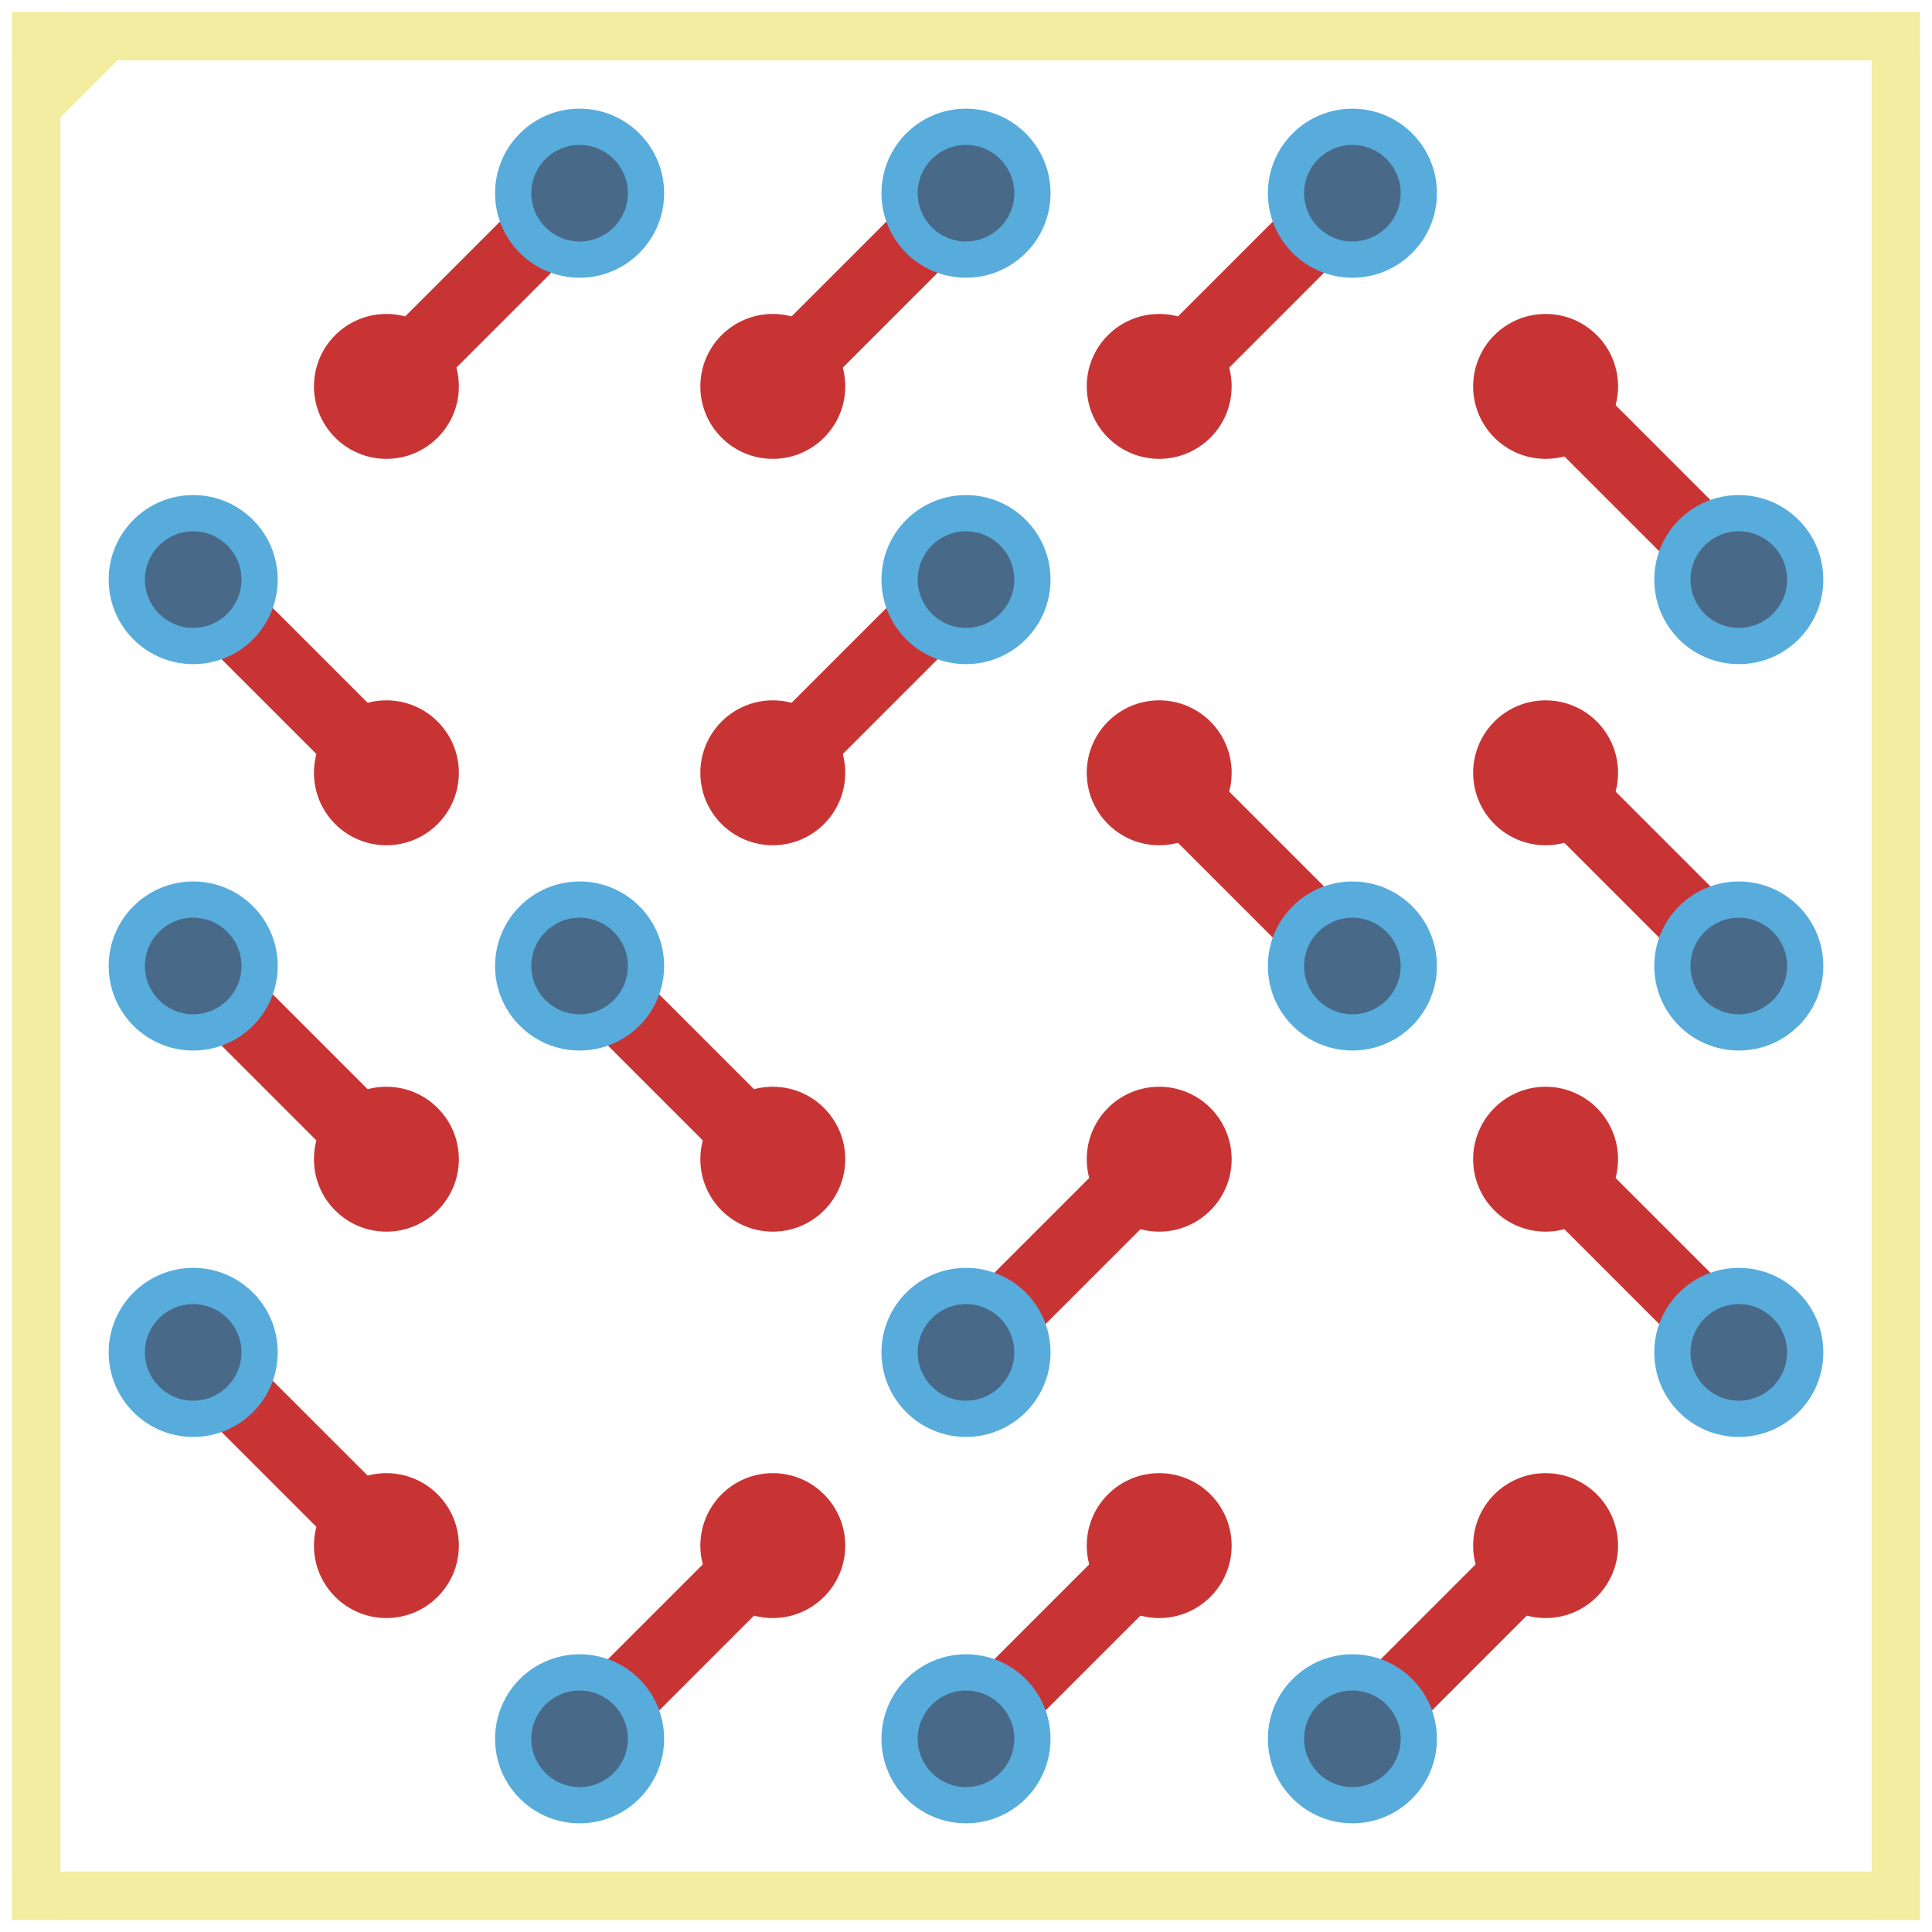
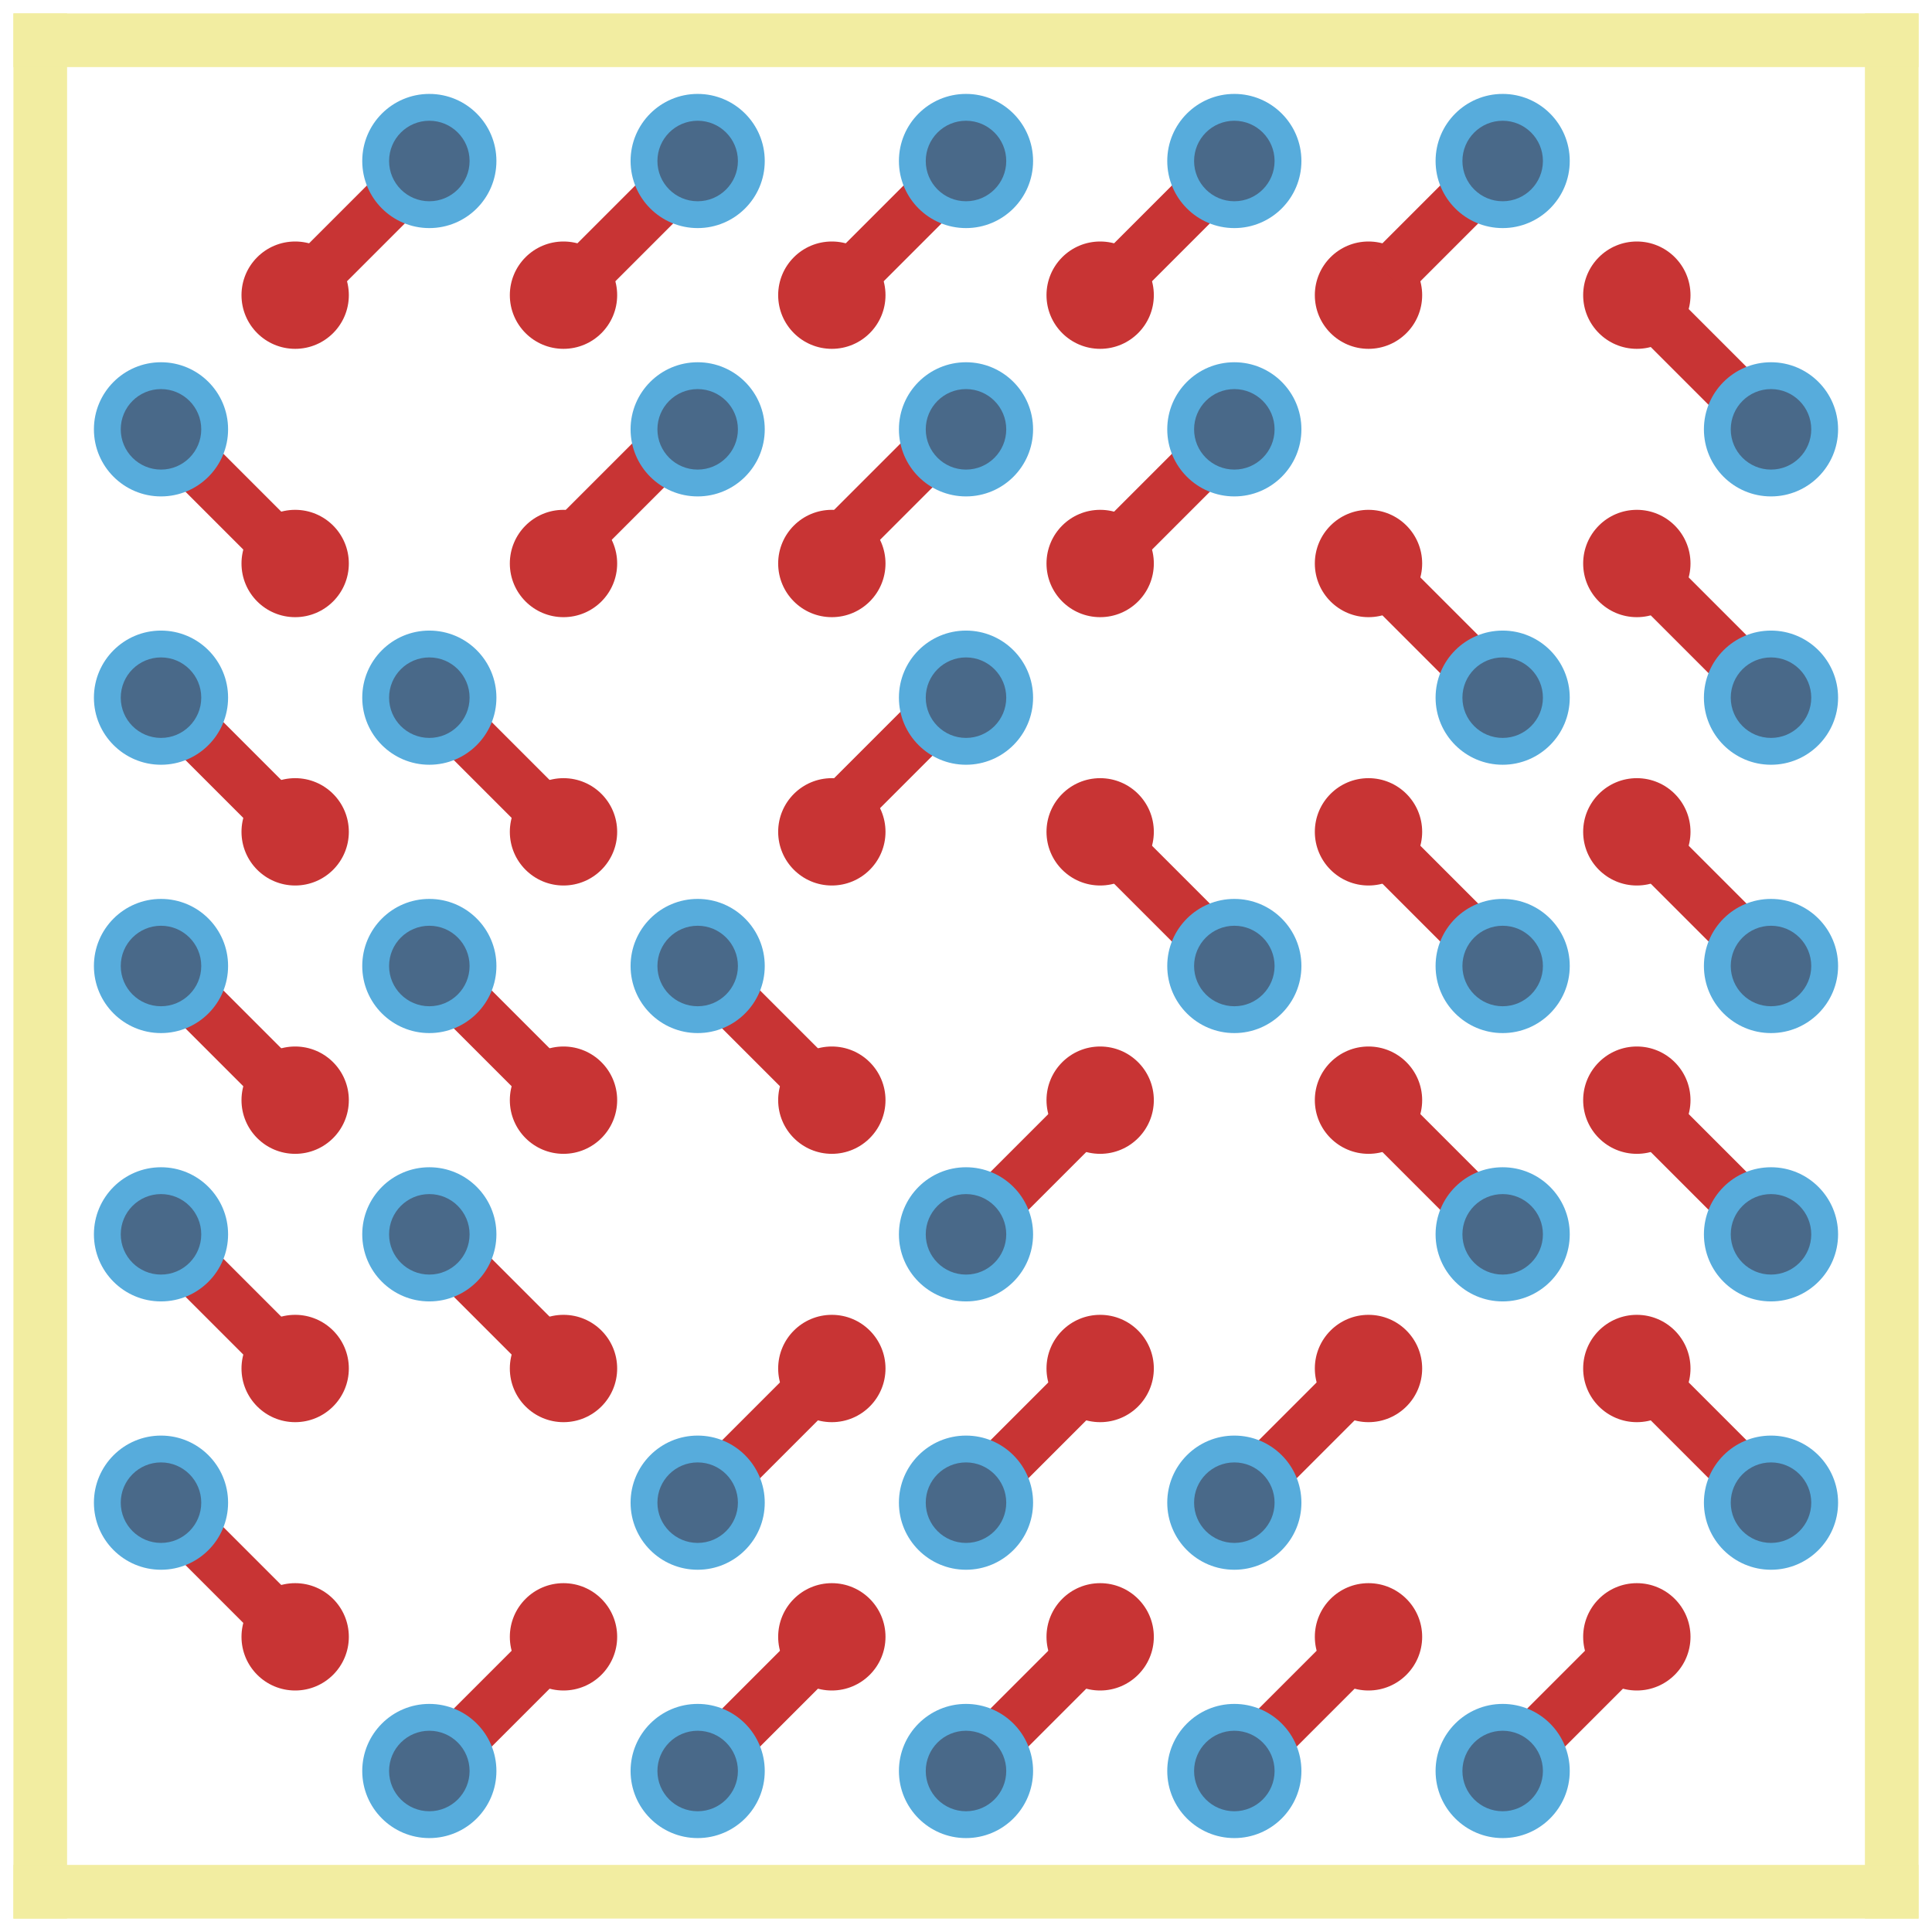
- <svg xmlns="http://www.w3.org/2000/svg" width="160" height="160" viewBox="0 0 160 160" fill="none">
-   <circle cx="64" cy="96" r="6" fill="#C83434" />
-   <circle cx="32" cy="96" r="6" fill="#C83434" />
-   <circle cx="32" cy="128" r="6" fill="#C83434" />
-   <circle cx="64" cy="128" r="6" fill="#C83434" />
-   <circle cx="128" cy="96" r="6" fill="#C83434" />
-   <circle cx="96" cy="96" r="6" fill="#C83434" />
-   <circle cx="96" cy="128" r="6" fill="#C83434" />
-   <circle cx="128" cy="128" r="6" fill="#C83434" />
-   <circle cx="128" cy="32" r="6" fill="#C83434" />
-   <circle cx="96" cy="32" r="6" fill="#C83434" />
-   <circle cx="96" cy="64" r="6" fill="#C83434" />
-   <circle cx="128" cy="64" r="6" fill="#C83434" />
-   <circle cx="64" cy="32" r="6" fill="#C83434" />
-   <circle cx="32" cy="32" r="6" fill="#C83434" />
-   <circle cx="32" cy="64" r="6" fill="#C83434" />
-   <circle cx="64" cy="64" r="6" fill="#C83434" />
-   <rect width="6" height="20" transform="matrix(0.707107 0.707107 0.707107 -0.707107 30.8076 28.9498)" fill="#C83434" />
-   <rect width="6" height="20" transform="matrix(0.707107 0.707107 0.707107 -0.707107 62.8076 28.9498)" fill="#C83434" />
-   <rect width="6" height="20" transform="matrix(0.707107 0.707107 0.707107 -0.707107 94.8076 28.9498)" fill="#C83434" />
-   <rect width="6" height="20" transform="matrix(-0.707107 0.707107 0.707107 0.707107 131.05 30.8076)" fill="#C83434" />
-   <rect width="6" height="20" transform="matrix(-0.707107 0.707107 0.707107 0.707107 131.05 62.8076)" fill="#C83434" />
-   <rect width="6" height="20" transform="matrix(-0.707107 0.707107 0.707107 0.707107 99.0502 62.8076)" fill="#C83434" />
-   <rect width="6" height="20" transform="matrix(0.707107 0.707107 0.707107 -0.707107 62.8076 60.9498)" fill="#C83434" />
-   <rect width="6" height="20" transform="matrix(-0.707107 0.707107 0.707107 0.707107 19.0502 46.8076)" fill="#C83434" />
-   <rect width="6" height="20" transform="matrix(-0.707107 0.707107 0.707107 0.707107 19.0502 78.8076)" fill="#C83434" />
-   <rect width="6" height="20" transform="matrix(-0.707107 0.707107 0.707107 0.707107 51.0502 78.8076)" fill="#C83434" />
-   <rect width="6" height="20" transform="matrix(0.707107 0.707107 0.707107 -0.707107 46.8076 140.95)" fill="#C83434" />
-   <rect width="6" height="20" transform="matrix(-0.707107 0.707107 0.707107 0.707107 19.0502 110.808)" fill="#C83434" />
-   <rect width="6" height="20" transform="matrix(0.707107 0.707107 0.707107 -0.707107 78.8076 108.95)" fill="#C83434" />
-   <rect width="6" height="20" transform="matrix(-0.707107 0.707107 0.707107 0.707107 131.05 94.8076)" fill="#C83434" />
-   <rect width="6" height="20" transform="matrix(0.707107 0.707107 0.707107 -0.707107 110.808 140.95)" fill="#C83434" />
-   <rect width="6" height="20" transform="matrix(0.707107 0.707107 0.707107 -0.707107 78.8076 140.95)" fill="#C83434" />
-   <circle cx="48" cy="16" r="7" fill="#57ACDC" />
-   <circle cx="48" cy="16" r="4" fill="#496989" />
-   <circle cx="80" cy="16" r="7" fill="#57ACDC" />
-   <circle cx="80" cy="16" r="4" fill="#496989" />
-   <circle cx="112" cy="16" r="7" fill="#57ACDC" />
-   <circle cx="112" cy="16" r="4" fill="#496989" />
-   <circle cx="144" cy="80" r="7" fill="#57ACDC" />
-   <circle cx="144" cy="80" r="4" fill="#496989" />
-   <circle cx="112" cy="80" r="7" fill="#57ACDC" />
-   <circle cx="112" cy="80" r="4" fill="#496989" />
-   <circle cx="144" cy="48" r="7" fill="#57ACDC" />
-   <circle cx="144" cy="48" r="4" fill="#496989" />
-   <circle cx="16" cy="48" r="7" fill="#57ACDC" />
-   <circle cx="16" cy="48" r="4" fill="#496989" />
-   <circle cx="80" cy="48" r="7" fill="#57ACDC" />
-   <circle cx="80" cy="48" r="4" fill="#496989" />
-   <circle cx="80" cy="112" r="7" fill="#57ACDC" />
-   <circle cx="144" cy="112" r="7" fill="#57ACDC" />
-   <circle cx="80" cy="144" r="7" fill="#57ACDC" />
-   <circle cx="112" cy="144" r="7" fill="#57ACDC" />
-   <circle cx="48" cy="80" r="7" fill="#57ACDC" />
-   <circle cx="16" cy="112" r="7" fill="#57ACDC" />
-   <circle cx="16" cy="80" r="7" fill="#57ACDC" />
-   <circle cx="48" cy="144" r="7" fill="#57ACDC" />
-   <circle cx="16" cy="112" r="4" fill="#496989" />
-   <circle cx="48" cy="80" r="4" fill="#496989" />
-   <circle cx="80" cy="112" r="4" fill="#496989" />
-   <circle cx="144" cy="112" r="4" fill="#496989" />
-   <circle cx="16" cy="80" r="4" fill="#496989" />
-   <circle cx="48" cy="144" r="4" fill="#496989" />
-   <circle cx="112" cy="144" r="4" fill="#496989" />
-   <circle cx="80" cy="144" r="4" fill="#496989" />
-   <rect x="1" y="1" width="4" height="158" fill="#F2EDA1" />
-   <rect x="155" y="1" width="4" height="158" fill="#F2EDA1" />
-   <rect x="1" y="5" width="4" height="158" transform="rotate(-90 1 5)" fill="#F2EDA1" />
-   <rect x="1" y="159" width="4" height="158" transform="rotate(-90 1 159)" fill="#F2EDA1" />
-   <rect x="3.828" y="10.899" width="4" height="10" rx="2" transform="rotate(-135 3.82843 10.8995)" fill="#F2EDA1" />
+ <svg xmlns="http://www.w3.org/2000/svg" width="144" height="144" viewBox="0 0 144 144" fill="none">
+   <circle cx="62" cy="82" r="4" fill="#C83434" />
+   <circle cx="82" cy="82" r="4" fill="#C83434" />
+   <circle cx="102" cy="82" r="4" fill="#C83434" />
+   <circle cx="122" cy="82" r="4" fill="#C83434" />
+   <circle cx="42" cy="82" r="4" fill="#C83434" />
+   <circle cx="22" cy="82" r="4" fill="#C83434" />
+   <circle cx="62" cy="62" r="4" fill="#C83434" />
+   <circle cx="82" cy="62" r="4" fill="#C83434" />
+   <circle cx="102" cy="62" r="4" fill="#C83434" />
+   <circle cx="122" cy="62" r="4" fill="#C83434" />
+   <circle cx="42" cy="62" r="4" fill="#C83434" />
+   <circle cx="22" cy="62" r="4" fill="#C83434" />
+   <circle cx="62" cy="42" r="4" fill="#C83434" />
+   <circle cx="82" cy="42" r="4" fill="#C83434" />
+   <circle cx="102" cy="42" r="4" fill="#C83434" />
+   <circle cx="122" cy="42" r="4" fill="#C83434" />
+   <circle cx="42" cy="42" r="4" fill="#C83434" />
+   <circle cx="22" cy="42" r="4" fill="#C83434" />
+   <circle cx="62" cy="22" r="4" fill="#C83434" />
+   <circle cx="82" cy="22" r="4" fill="#C83434" />
+   <circle cx="102" cy="22" r="4" fill="#C83434" />
+   <circle cx="122" cy="22" r="4" fill="#C83434" />
+   <circle cx="42" cy="22" r="4" fill="#C83434" />
+   <circle cx="22" cy="22" r="4" fill="#C83434" />
+   <circle cx="62" cy="102" r="4" fill="#C83434" />
+   <circle cx="82" cy="102" r="4" fill="#C83434" />
+   <circle cx="102" cy="102" r="4" fill="#C83434" />
+   <circle cx="122" cy="102" r="4" fill="#C83434" />
+   <circle cx="42" cy="102" r="4" fill="#C83434" />
+   <circle cx="22" cy="102" r="4" fill="#C83434" />
+   <circle cx="62" cy="122" r="4" fill="#C83434" />
+   <circle cx="82" cy="122" r="4" fill="#C83434" />
+   <circle cx="102" cy="122" r="4" fill="#C83434" />
+   <circle cx="122" cy="122" r="4" fill="#C83434" />
+   <circle cx="42" cy="122" r="4" fill="#C83434" />
+   <circle cx="22" cy="122" r="4" fill="#C83434" />
+   <rect width="4" height="10" transform="matrix(-0.707107 -0.707107 -0.707107 0.707107 31.9498 14.8787)" fill="#C83434" />
+   <rect width="4" height="10" transform="matrix(-0.707107 -0.707107 -0.707107 0.707107 51.9498 14.8787)" fill="#C83434" />
+   <rect width="4" height="10" transform="matrix(-0.707107 -0.707107 -0.707107 0.707107 71.9498 14.8787)" fill="#C83434" />
+   <rect width="4" height="10" transform="matrix(0.707107 -0.707107 -0.707107 -0.707107 19.1213 41.9498)" fill="#C83434" />
+   <rect width="4" height="10" transform="matrix(-0.707107 -0.707107 -0.707107 0.707107 50.9498 34.8787)" fill="#C83434" />
+   <rect width="4" height="10" transform="matrix(-0.707107 -0.707107 -0.707107 0.707107 70.9498 34.8787)" fill="#C83434" />
+   <rect width="4" height="10" transform="matrix(0.707107 -0.707107 -0.707107 -0.707107 19.1213 61.9498)" fill="#C83434" />
+   <rect width="4" height="10" transform="matrix(0.707107 -0.707107 -0.707107 -0.707107 39.1213 61.9498)" fill="#C83434" />
+   <rect width="4" height="10" transform="matrix(-0.707107 -0.707107 -0.707107 0.707107 70.9498 54.8787)" fill="#C83434" />
+   <rect width="4" height="10" transform="matrix(-0.707107 -0.707107 -0.707107 0.707107 91.9498 14.8787)" fill="#C83434" />
+   <rect width="4" height="10" transform="matrix(-0.707107 -0.707107 -0.707107 0.707107 111.95 14.8787)" fill="#C83434" />
+   <rect width="4" height="10" transform="matrix(0.707107 -0.707107 -0.707107 -0.707107 129.121 31.9498)" fill="#C83434" />
+   <rect width="4" height="10" transform="matrix(-0.707107 -0.707107 -0.707107 0.707107 91.9498 34.8787)" fill="#C83434" />
+   <rect width="4" height="10" transform="matrix(0.707107 -0.707107 -0.707107 -0.707107 109.121 51.9498)" fill="#C83434" />
+   <rect width="4" height="10" transform="matrix(0.707107 -0.707107 -0.707107 -0.707107 129.121 51.9498)" fill="#C83434" />
+   <rect width="4" height="10" transform="matrix(0.707107 -0.707107 -0.707107 -0.707107 89.1213 71.9498)" fill="#C83434" />
+   <rect width="4" height="10" transform="matrix(0.707107 -0.707107 -0.707107 -0.707107 109.121 71.9498)" fill="#C83434" />
+   <rect width="4" height="10" transform="matrix(0.707107 -0.707107 -0.707107 -0.707107 129.121 71.9498)" fill="#C83434" />
+   <rect width="4" height="10" transform="matrix(-0.707107 -0.707107 -0.707107 0.707107 81.9498 84.8787)" fill="#C83434" />
+   <rect width="4" height="10" transform="matrix(0.707107 -0.707107 -0.707107 -0.707107 109.121 91.9498)" fill="#C83434" />
+   <rect width="4" height="10" transform="matrix(0.707107 -0.707107 -0.707107 -0.707107 129.121 91.9498)" fill="#C83434" />
+   <rect width="4" height="10" transform="matrix(-0.707107 -0.707107 -0.707107 0.707107 81.9498 104.879)" fill="#C83434" />
+   <rect width="4" height="10" transform="matrix(-0.707107 -0.707107 -0.707107 0.707107 101.95 104.879)" fill="#C83434" />
+   <rect width="4" height="10" transform="matrix(0.707107 -0.707107 -0.707107 -0.707107 129.121 111.95)" fill="#C83434" />
+   <rect width="4" height="10" transform="matrix(-0.707107 -0.707107 -0.707107 0.707107 81.9498 124.879)" fill="#C83434" />
+   <rect width="4" height="10" transform="matrix(-0.707107 -0.707107 -0.707107 0.707107 101.95 124.879)" fill="#C83434" />
+   <rect width="4" height="10" transform="matrix(-0.707107 -0.707107 -0.707107 0.707107 121.95 124.879)" fill="#C83434" />
+   <rect width="4" height="10" transform="matrix(0.707107 -0.707107 -0.707107 -0.707107 19.1213 81.9498)" fill="#C83434" />
+   <rect width="4" height="10" transform="matrix(0.707107 -0.707107 -0.707107 -0.707107 39.1213 101.95)" fill="#C83434" />
+   <rect width="4" height="10" transform="matrix(0.707107 -0.707107 -0.707107 -0.707107 39.1213 81.9498)" fill="#C83434" />
+   <path d="M59.121 81.95L61.95 79.121L54.879 72.05L52.05 74.879L59.121 81.95Z" fill="#C83434" />
+   <rect width="4" height="10" transform="matrix(0.707107 -0.707107 -0.707107 -0.707107 19.1213 101.95)" fill="#C83434" />
+   <rect width="4" height="10" transform="matrix(-0.707107 -0.707107 -0.707107 0.707107 61.9498 104.879)" fill="#C83434" />
+   <rect width="4" height="10" transform="matrix(0.707107 -0.707107 -0.707107 -0.707107 19.1213 121.95)" fill="#C83434" />
+   <rect width="4" height="10" transform="matrix(-0.707107 -0.707107 -0.707107 0.707107 41.9498 124.879)" fill="#C83434" />
+   <rect width="4" height="10" transform="matrix(-0.707107 -0.707107 -0.707107 0.707107 61.9498 124.879)" fill="#C83434" />
+   <circle cx="32" cy="12" r="5" fill="#57ACDC" />
+   <circle cx="32" cy="12" r="3" fill="#496989" />
+   <circle cx="52" cy="12" r="5" fill="#57ACDC" />
+   <circle cx="52" cy="12" r="3" fill="#496989" />
+   <circle cx="12" cy="32" r="5" fill="#57ACDC" />
+   <circle cx="12" cy="32" r="3" fill="#496989" />
+   <circle cx="52" cy="32" r="5" fill="#57ACDC" />
+   <circle cx="52" cy="32" r="3" fill="#496989" />
+   <circle cx="12" cy="52" r="5" fill="#57ACDC" />
+   <circle cx="12" cy="52" r="3" fill="#496989" />
+   <circle cx="32" cy="52" r="5" fill="#57ACDC" />
+   <circle cx="32" cy="52" r="3" fill="#496989" />
+   <circle cx="12" cy="92" r="5" fill="#57ACDC" />
+   <circle cx="12" cy="92" r="3" fill="#496989" />
+   <circle cx="32" cy="92" r="5" fill="#57ACDC" />
+   <circle cx="32" cy="92" r="3" fill="#496989" />
+   <circle cx="52" cy="72" r="5" fill="#57ACDC" />
+   <circle cx="52" cy="72" r="3" fill="#496989" />
+   <circle cx="32" cy="72" r="5" fill="#57ACDC" />
+   <circle cx="32" cy="72" r="3" fill="#496989" />
+   <circle cx="12" cy="72" r="5" fill="#57ACDC" />
+   <circle cx="12" cy="72" r="3" fill="#496989" />
+   <circle cx="92" cy="72" r="5" fill="#57ACDC" />
+   <circle cx="92" cy="72" r="3" fill="#496989" />
+   <circle cx="112" cy="72" r="5" fill="#57ACDC" />
+   <circle cx="112" cy="72" r="3" fill="#496989" />
+   <circle cx="132" cy="72" r="5" fill="#57ACDC" />
+   <circle cx="132" cy="72" r="3" fill="#496989" />
+   <circle cx="72" cy="92" r="5" fill="#57ACDC" />
+   <circle cx="72" cy="92" r="3" fill="#496989" />
+   <circle cx="72" cy="112" r="5" fill="#57ACDC" />
+   <circle cx="72" cy="112" r="3" fill="#496989" />
+   <circle cx="72" cy="132" r="5" fill="#57ACDC" />
+   <circle cx="72" cy="132" r="3" fill="#496989" />
+   <circle cx="72" cy="52" r="5" fill="#57ACDC" />
+   <circle cx="72" cy="52" r="3" fill="#496989" />
+   <circle cx="72" cy="12" r="5" fill="#57ACDC" />
+   <circle cx="72" cy="12" r="3" fill="#496989" />
+   <circle cx="72" cy="32" r="5" fill="#57ACDC" />
+   <circle cx="72" cy="32" r="3" fill="#496989" />
+   <circle cx="12" cy="112" r="5" fill="#57ACDC" />
+   <circle cx="12" cy="112" r="3" fill="#496989" />
+   <circle cx="52" cy="112" r="5" fill="#57ACDC" />
+   <circle cx="52" cy="112" r="3" fill="#496989" />
+   <circle cx="32" cy="132" r="5" fill="#57ACDC" />
+   <circle cx="32" cy="132" r="3" fill="#496989" />
+   <circle cx="52" cy="132" r="5" fill="#57ACDC" />
+   <circle cx="52" cy="132" r="3" fill="#496989" />
+   <circle cx="92" cy="132" r="5" fill="#57ACDC" />
+   <circle cx="92" cy="132" r="3" fill="#496989" />
+   <circle cx="112" cy="132" r="5" fill="#57ACDC" />
+   <circle cx="112" cy="132" r="3" fill="#496989" />
+   <circle cx="92" cy="112" r="5" fill="#57ACDC" />
+   <circle cx="92" cy="112" r="3" fill="#496989" />
+   <circle cx="132" cy="112" r="5" fill="#57ACDC" />
+   <circle cx="132" cy="112" r="3" fill="#496989" />
+   <circle cx="112" cy="92" r="5" fill="#57ACDC" />
+   <circle cx="112" cy="92" r="3" fill="#496989" />
+   <circle cx="132" cy="92" r="5" fill="#57ACDC" />
+   <circle cx="132" cy="92" r="3" fill="#496989" />
+   <circle cx="112" cy="52" r="5" fill="#57ACDC" />
+   <circle cx="112" cy="52" r="3" fill="#496989" />
+   <circle cx="132" cy="52" r="5" fill="#57ACDC" />
+   <circle cx="132" cy="52" r="3" fill="#496989" />
+   <circle cx="92" cy="32" r="5" fill="#57ACDC" />
+   <circle cx="92" cy="32" r="3" fill="#496989" />
+   <circle cx="132" cy="32" r="5" fill="#57ACDC" />
+   <circle cx="132" cy="32" r="3" fill="#496989" />
+   <circle cx="92" cy="12" r="5" fill="#57ACDC" />
+   <circle cx="92" cy="12" r="3" fill="#496989" />
+   <circle cx="112" cy="12" r="5" fill="#57ACDC" />
+   <circle cx="112" cy="12" r="3" fill="#496989" />
+   <rect x="1" y="1" width="4" height="142" fill="#F2EDA1" />
+   <rect x="139" y="1" width="4" height="142" fill="#F2EDA1" />
+   <rect x="1" y="5" width="4" height="142" transform="rotate(-90 1 5)" fill="#F2EDA1" />
+   <rect x="1" y="143" width="4" height="142" transform="rotate(-90 1 143)" fill="#F2EDA1" />
</svg>
